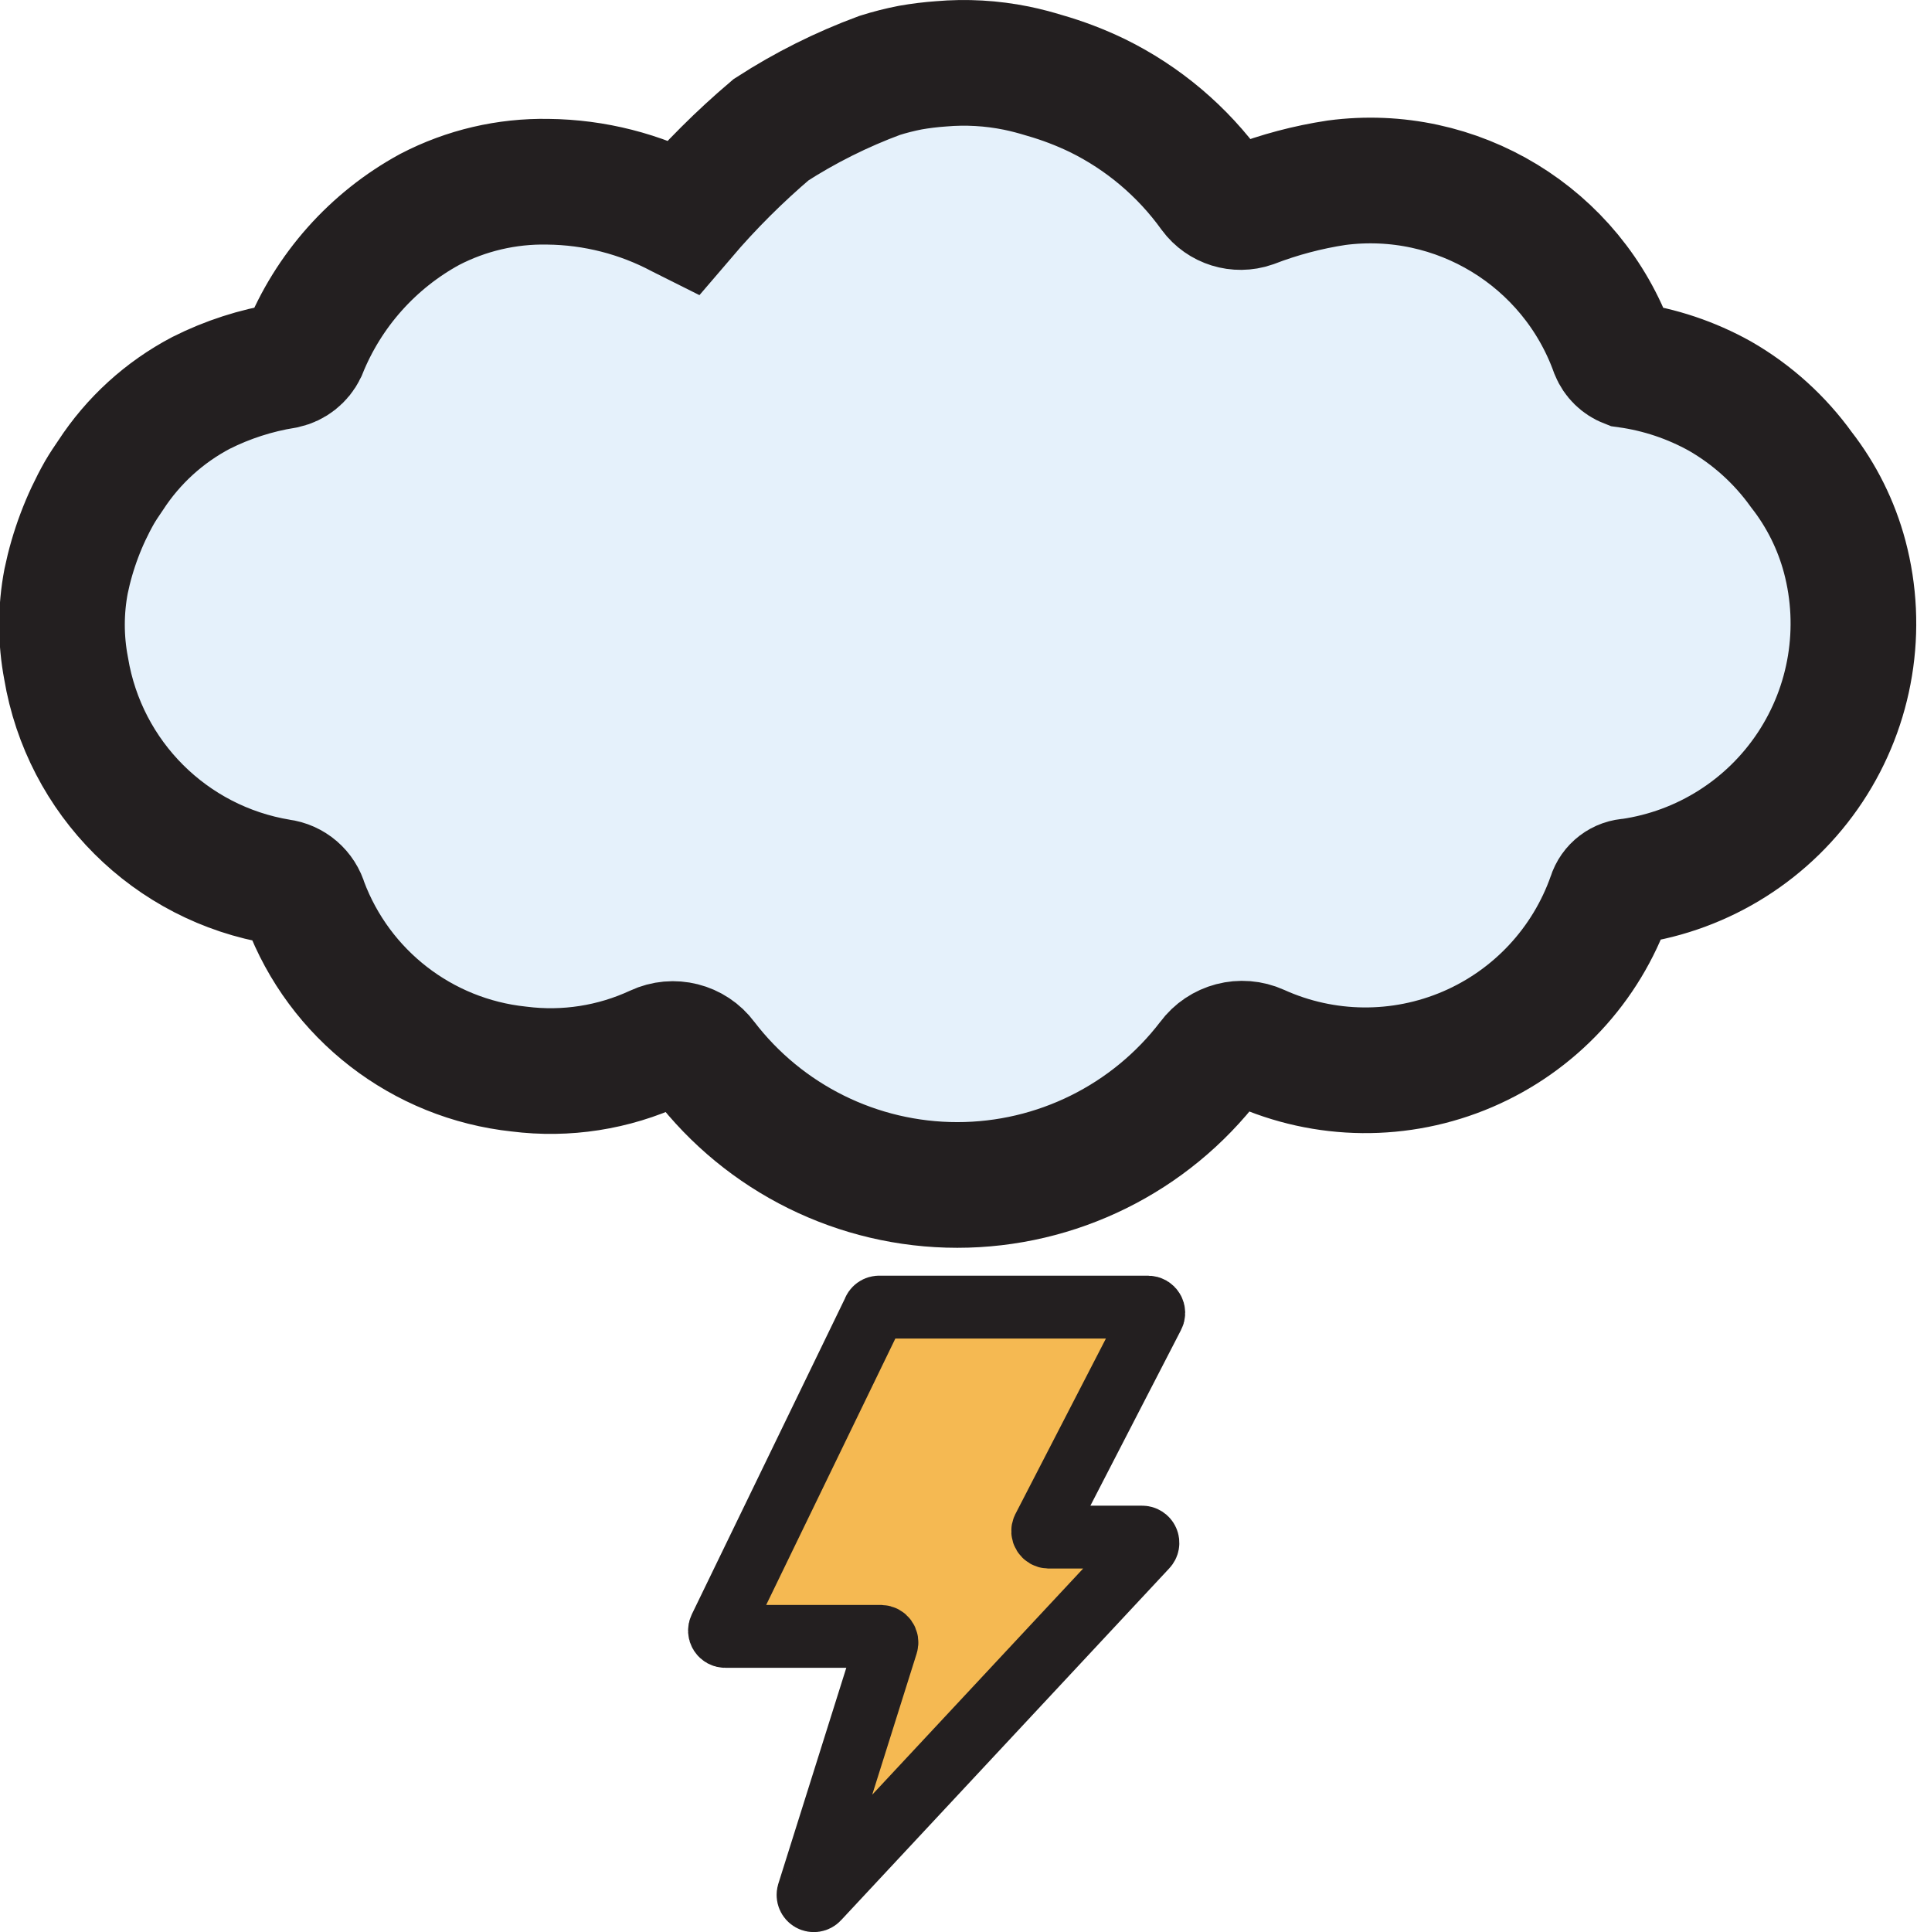
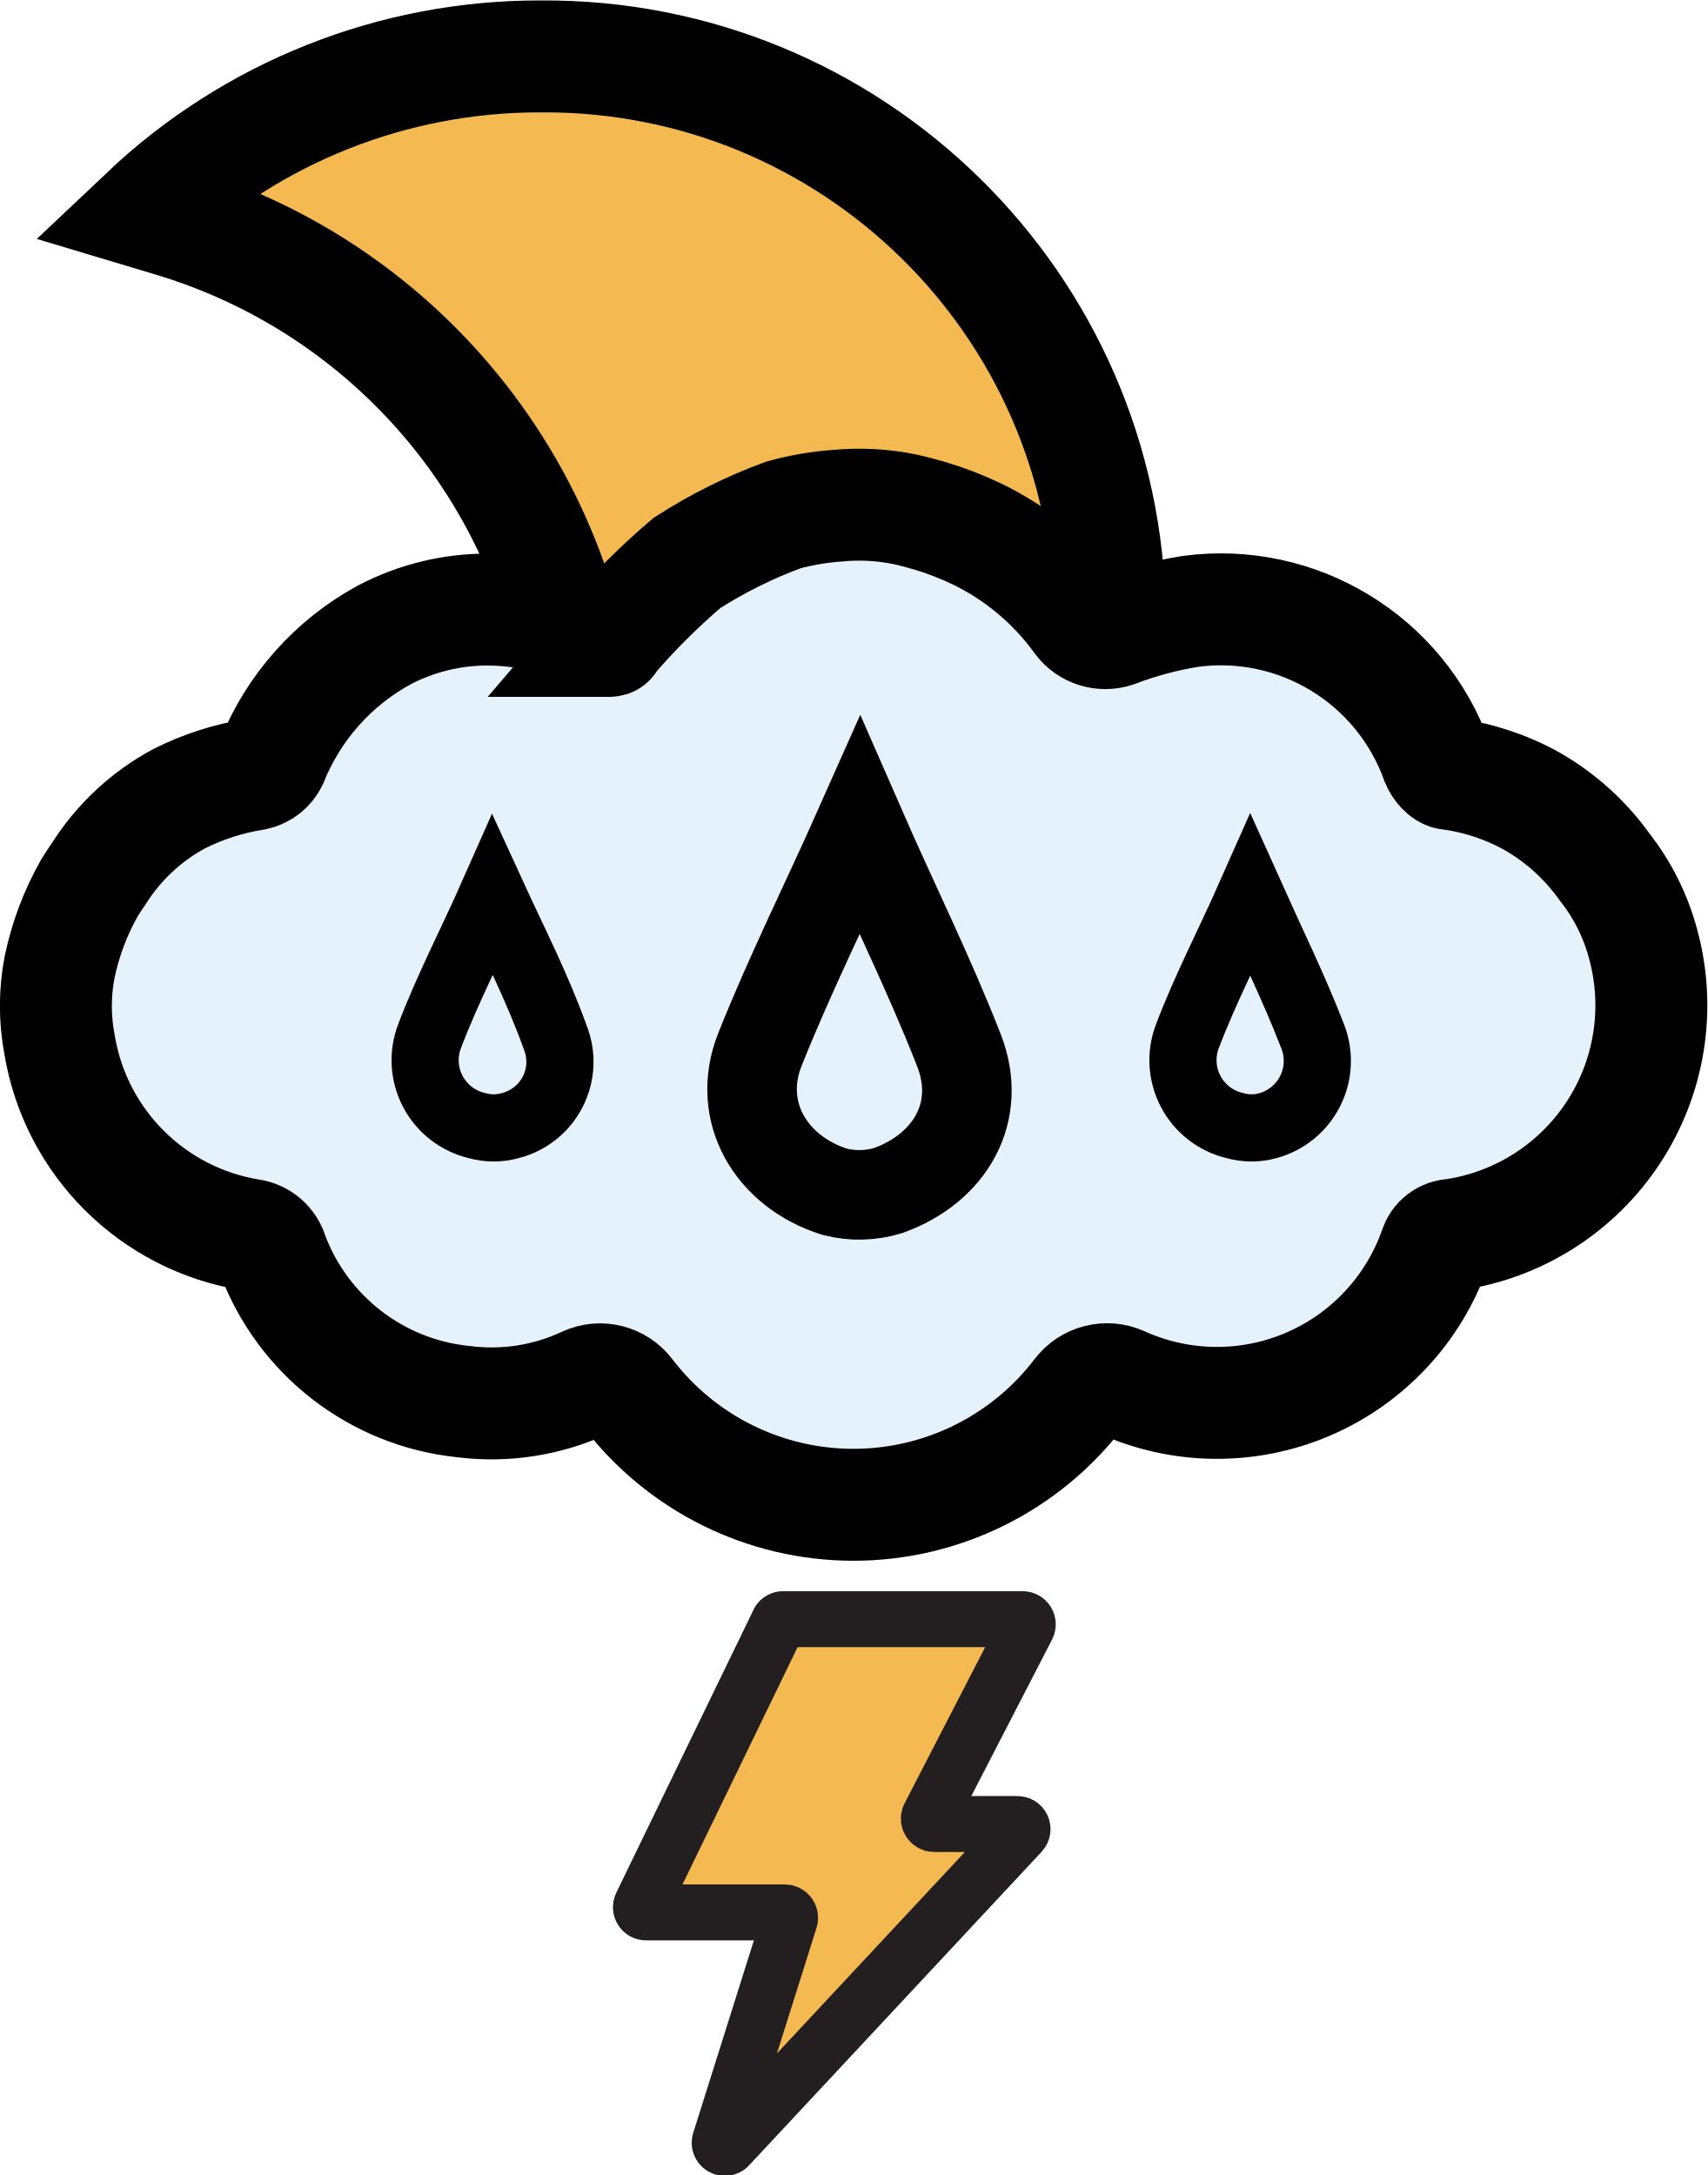
- <svg xmlns="http://www.w3.org/2000/svg" viewBox="0 0 76.26 76.86">
+ <svg xmlns="http://www.w3.org/2000/svg" viewBox="0 0 76.26 97.16">
  <defs>
-     <style>.cls-1{fill:#f5b952;}.cls-2{fill:#e5f1fb;}.cls-3,.cls-4{fill:none;stroke:#231f20;stroke-miterlimit:10;}.cls-3{stroke-width:2.5px;}.cls-4{stroke-width:5px;}</style>
+     <style>.cls-1{fill:#f5b952;}.cls-2{fill:#e5f1fb;}.cls-3,.cls-4,.cls-5,.cls-6{fill:none;stroke-miterlimit:10;}.cls-3{stroke:#231f20;stroke-width:2.5px;}.cls-4,.cls-5,.cls-6{stroke:#000;}.cls-4{stroke-width:5px;}.cls-5{stroke-width:3px;}.cls-6{stroke-width:4px;}</style>
  </defs>
  <g id="Layer_2" data-name="Layer 2">
    <g id="Layer_1-2" data-name="Layer 1">
-       <path class="cls-1" d="M35,52H45.68a.23.23,0,0,1,.2.34l-4.37,8.47a.24.24,0,0,0,.21.34h3.72a.23.23,0,0,1,.17.39l-13.06,14a.23.23,0,0,1-.39-.22l3.12-9.91a.24.24,0,0,0-.22-.31h-6.2a.23.23,0,0,1-.21-.33l6.11-12.6A.23.23,0,0,1,35,52Z" />
-       <path class="cls-2" d="M71.88,23.29A9.89,9.89,0,0,0,70,19.63a9.52,9.52,0,0,0-2.42-2.23,10.13,10.13,0,0,0-4.12-1.51c-.2,0-.45-.32-.54-.54A10,10,0,0,0,52.2,8.83a18.1,18.1,0,0,0-3.55.93,1.05,1.05,0,0,1-1.18-.41,11.84,11.84,0,0,0-4.6-3.9,12.16,12.16,0,0,0-2-.79c-.36-.11-.72-.21-1.1-.29a10.41,10.41,0,0,0-3-.17c-.44,0-.85.08-1.2.13-.57.09-1,.2-1.15.24l-.12,0a20.65,20.65,0,0,0-4.17,2A28.87,28.87,0,0,0,26.71,10c.08,0,0,0-.1,0A11.27,11.27,0,0,0,21.43,8.6a9.68,9.68,0,0,0-4.56,1.09,10.68,10.68,0,0,0-4.72,5,2.14,2.14,0,0,1-1.34,1,11.18,11.18,0,0,0-2.84,1,9.44,9.44,0,0,0-3.54,3.15c-.15.21-.29.42-.43.65a11.61,11.61,0,0,0-1.32,3.4,8.79,8.79,0,0,0,0,3.34A10,10,0,0,0,11,35.47a1.15,1.15,0,0,1,1,.84,10,10,0,0,0,8.3,6.39,9.92,9.92,0,0,0,5.72-1,1,1,0,0,1,1.25.31,12.48,12.48,0,0,0,20.18.1,1,1,0,0,1,1.25-.31,10.15,10.15,0,0,0,14.14-5.51.82.82,0,0,1,.78-.57A10,10,0,0,0,71.88,23.29Z" />
-       <path class="cls-3" d="M35,52H45.68a.23.23,0,0,1,.2.34l-4.37,8.47a.24.24,0,0,0,.21.34h3.72a.23.23,0,0,1,.17.39l-13.06,14a.23.23,0,0,1-.39-.22l3.12-9.91a.24.24,0,0,0-.22-.31h-6.2a.23.23,0,0,1-.21-.33l6.11-12.6A.23.23,0,0,1,35,52Z" />
-       <path class="cls-4" d="M73.4,22.15a9.69,9.69,0,0,0-1.72-3.46,10.33,10.33,0,0,0-3.24-2.93,10.58,10.58,0,0,0-3.7-1.24,1,1,0,0,1-.56-.55,10.26,10.26,0,0,0-11-6.7,16.1,16.1,0,0,0-3.36.89,1.4,1.4,0,0,1-1.58-.49A12.34,12.34,0,0,0,43.66,3.8a13.2,13.2,0,0,0-2.1-.8c-.36-.11-.73-.21-1.12-.29a10.53,10.53,0,0,0-3-.17,12,12,0,0,0-1.22.15A11,11,0,0,0,35,3a22.08,22.08,0,0,0-4.32,2.16,30.78,30.78,0,0,0-3.48,3.47l-.1-.05a11.55,11.55,0,0,0-5.3-1.35A9.79,9.79,0,0,0,17.1,8.33a11.12,11.12,0,0,0-5,5.62,1.12,1.12,0,0,1-.76.6A11.52,11.52,0,0,0,8,15.63a9.65,9.65,0,0,0-3.6,3.28c-.15.22-.3.44-.44.68a12.13,12.13,0,0,0-1.33,3.53,9.24,9.24,0,0,0,0,3.47,10.32,10.32,0,0,0,8.51,8.49,1.19,1.19,0,0,1,1,.86,10.24,10.24,0,0,0,8.51,6.59,10,10,0,0,0,5.47-.85,1.55,1.55,0,0,1,1.9.48,12.67,12.67,0,0,0,20.14,0,1.57,1.57,0,0,1,1.91-.5,10.32,10.32,0,0,0,14-6,.85.85,0,0,1,.79-.6A10.36,10.36,0,0,0,73.4,22.15Z" />
+       <path class="cls-1" d="M35,72.33H45.68a.23.23,0,0,1,.2.34l-4.37,8.47a.24.24,0,0,0,.21.34h3.72a.23.23,0,0,1,.17.39l-13.06,14a.23.23,0,0,1-.39-.23l3.12-9.9a.24.24,0,0,0-.22-.31h-6.2a.23.23,0,0,1-.21-.33l6.11-12.6A.23.23,0,0,1,35,72.33Z" />
+       <path class="cls-1" d="M25.34,27.8c2.34-.46,4.67-1,7-1.48,4.81-1.07,9.77-1.1,14.56-2.15a7.13,7.13,0,0,1,.87-.14A25.59,25.59,0,0,0,5.12,10.42l1.19.36C18.25,14.41,25.58,19.84,25.34,27.8Z" />
+       <path class="cls-2" d="M71.88,42.66A9.81,9.81,0,0,0,70,39a9.56,9.56,0,0,0-2.42-2.24,10.43,10.43,0,0,0-4.12-1.51.93.93,0,0,1-.54-.53A10,10,0,0,0,52.2,28.2a17.43,17.43,0,0,0-3.55.93,1.07,1.07,0,0,1-1.18-.41,11.78,11.78,0,0,0-4.6-3.91,13.08,13.08,0,0,0-2-.79c-.36-.11-.72-.2-1.1-.28a10.08,10.08,0,0,0-3-.18,12.07,12.07,0,0,0-1.2.14c-.57.09-1,.19-1.15.23l-.12,0a21.19,21.19,0,0,0-4.17,2,29.79,29.79,0,0,0-3.42,3.34l-.1-.05A11.4,11.4,0,0,0,21.43,28a9.8,9.8,0,0,0-4.56,1.09,10.65,10.65,0,0,0-4.72,5,2.17,2.17,0,0,1-1.34,1A11.16,11.16,0,0,0,8,36.05,9.44,9.44,0,0,0,4.43,39.2c-.15.21-.29.42-.43.65a11.72,11.72,0,0,0-1.32,3.4,8.85,8.85,0,0,0,0,3.35A10,10,0,0,0,11,54.83a1.15,1.15,0,0,1,1,.84,10,10,0,0,0,8.3,6.39,9.92,9.92,0,0,0,5.72-1,1,1,0,0,1,1.25.31,12.48,12.48,0,0,0,20.18.11,1,1,0,0,1,1.25-.32,10.15,10.15,0,0,0,14.14-5.51.84.84,0,0,1,.78-.57A10,10,0,0,0,71.88,42.66Z" />
+       <path class="cls-3" d="M35,72.33H45.68a.23.23,0,0,1,.2.34l-4.37,8.47a.24.24,0,0,0,.21.34h3.72a.23.23,0,0,1,.17.39l-13.06,14a.23.23,0,0,1-.39-.23l3.12-9.9a.24.24,0,0,0-.22-.31h-6.2a.23.23,0,0,1-.21-.33l6.11-12.6A.23.23,0,0,1,35,72.33Z" />
+       <path class="cls-4" d="M49.57,28.3c0-.26,0-.52,0-.78a25.24,25.24,0,0,0-25.45-25,25.57,25.57,0,0,0-17.62,7l1.2.36a25.89,25.89,0,0,1,17.52,18" />
+       <path class="cls-4" d="M73.4,42.2a9.53,9.53,0,0,0-1.72-3.46,10.24,10.24,0,0,0-3.24-2.94,10.36,10.36,0,0,0-3.7-1.23c-.21,0-.47-.33-.56-.55a10.25,10.25,0,0,0-11-6.71,16.79,16.79,0,0,0-3.36.9,1.42,1.42,0,0,1-1.58-.49,12.25,12.25,0,0,0-4.61-3.87,14.27,14.27,0,0,0-2.1-.81c-.36-.1-.73-.21-1.12-.29a10.17,10.17,0,0,0-3-.16A12.47,12.47,0,0,0,35,23a22,22,0,0,0-4.32,2.15,30.89,30.89,0,0,0-3.48,3.48c.09,0,0,0-.1-.05a11.43,11.43,0,0,0-5.3-1.35,9.9,9.9,0,0,0-4.65,1.14,11.16,11.16,0,0,0-5,5.62,1.12,1.12,0,0,1-.76.6A11.53,11.53,0,0,0,8,35.68,9.65,9.65,0,0,0,4.43,39c-.15.22-.3.44-.44.67a12.3,12.3,0,0,0-1.33,3.54,9.18,9.18,0,0,0,0,3.46,10.31,10.31,0,0,0,8.51,8.49,1.2,1.2,0,0,1,1,.87,10.21,10.21,0,0,0,8.51,6.58,9.91,9.91,0,0,0,5.47-.85,1.56,1.56,0,0,1,1.9.48,12.67,12.67,0,0,0,20.14,0,1.58,1.58,0,0,1,1.91-.49,10.32,10.32,0,0,0,14-6,.84.84,0,0,1,.79-.59A10.36,10.36,0,0,0,73.4,42.2Z" />
+       <path class="cls-5" d="M22,40c-.93,2.1-2,4.15-2.81,6.28a3,3,0,0,0,2.11,4,2.73,2.73,0,0,0,1.5,0,2.94,2.94,0,0,0,2-3.94C24,44.11,22.94,42.05,22,40Z" />
+       <path class="cls-5" d="M55.85,40c-.93,2.1-2,4.15-2.81,6.28a3,3,0,0,0,2.11,4,2.73,2.73,0,0,0,1.5,0,3,3,0,0,0,2-3.94C57.79,44.11,56.77,42.05,55.85,40Z" />
+       <path class="cls-6" d="M38.41,36.89c-1.48,3.33-3.12,6.61-4.47,10-1.1,2.78.51,5.46,3.35,6.35a4.41,4.41,0,0,0,2.39-.06c2.77-1,4.23-3.52,3.15-6.27C41.5,43.51,39.87,40.23,38.41,36.89Z" />
    </g>
  </g>
</svg>
